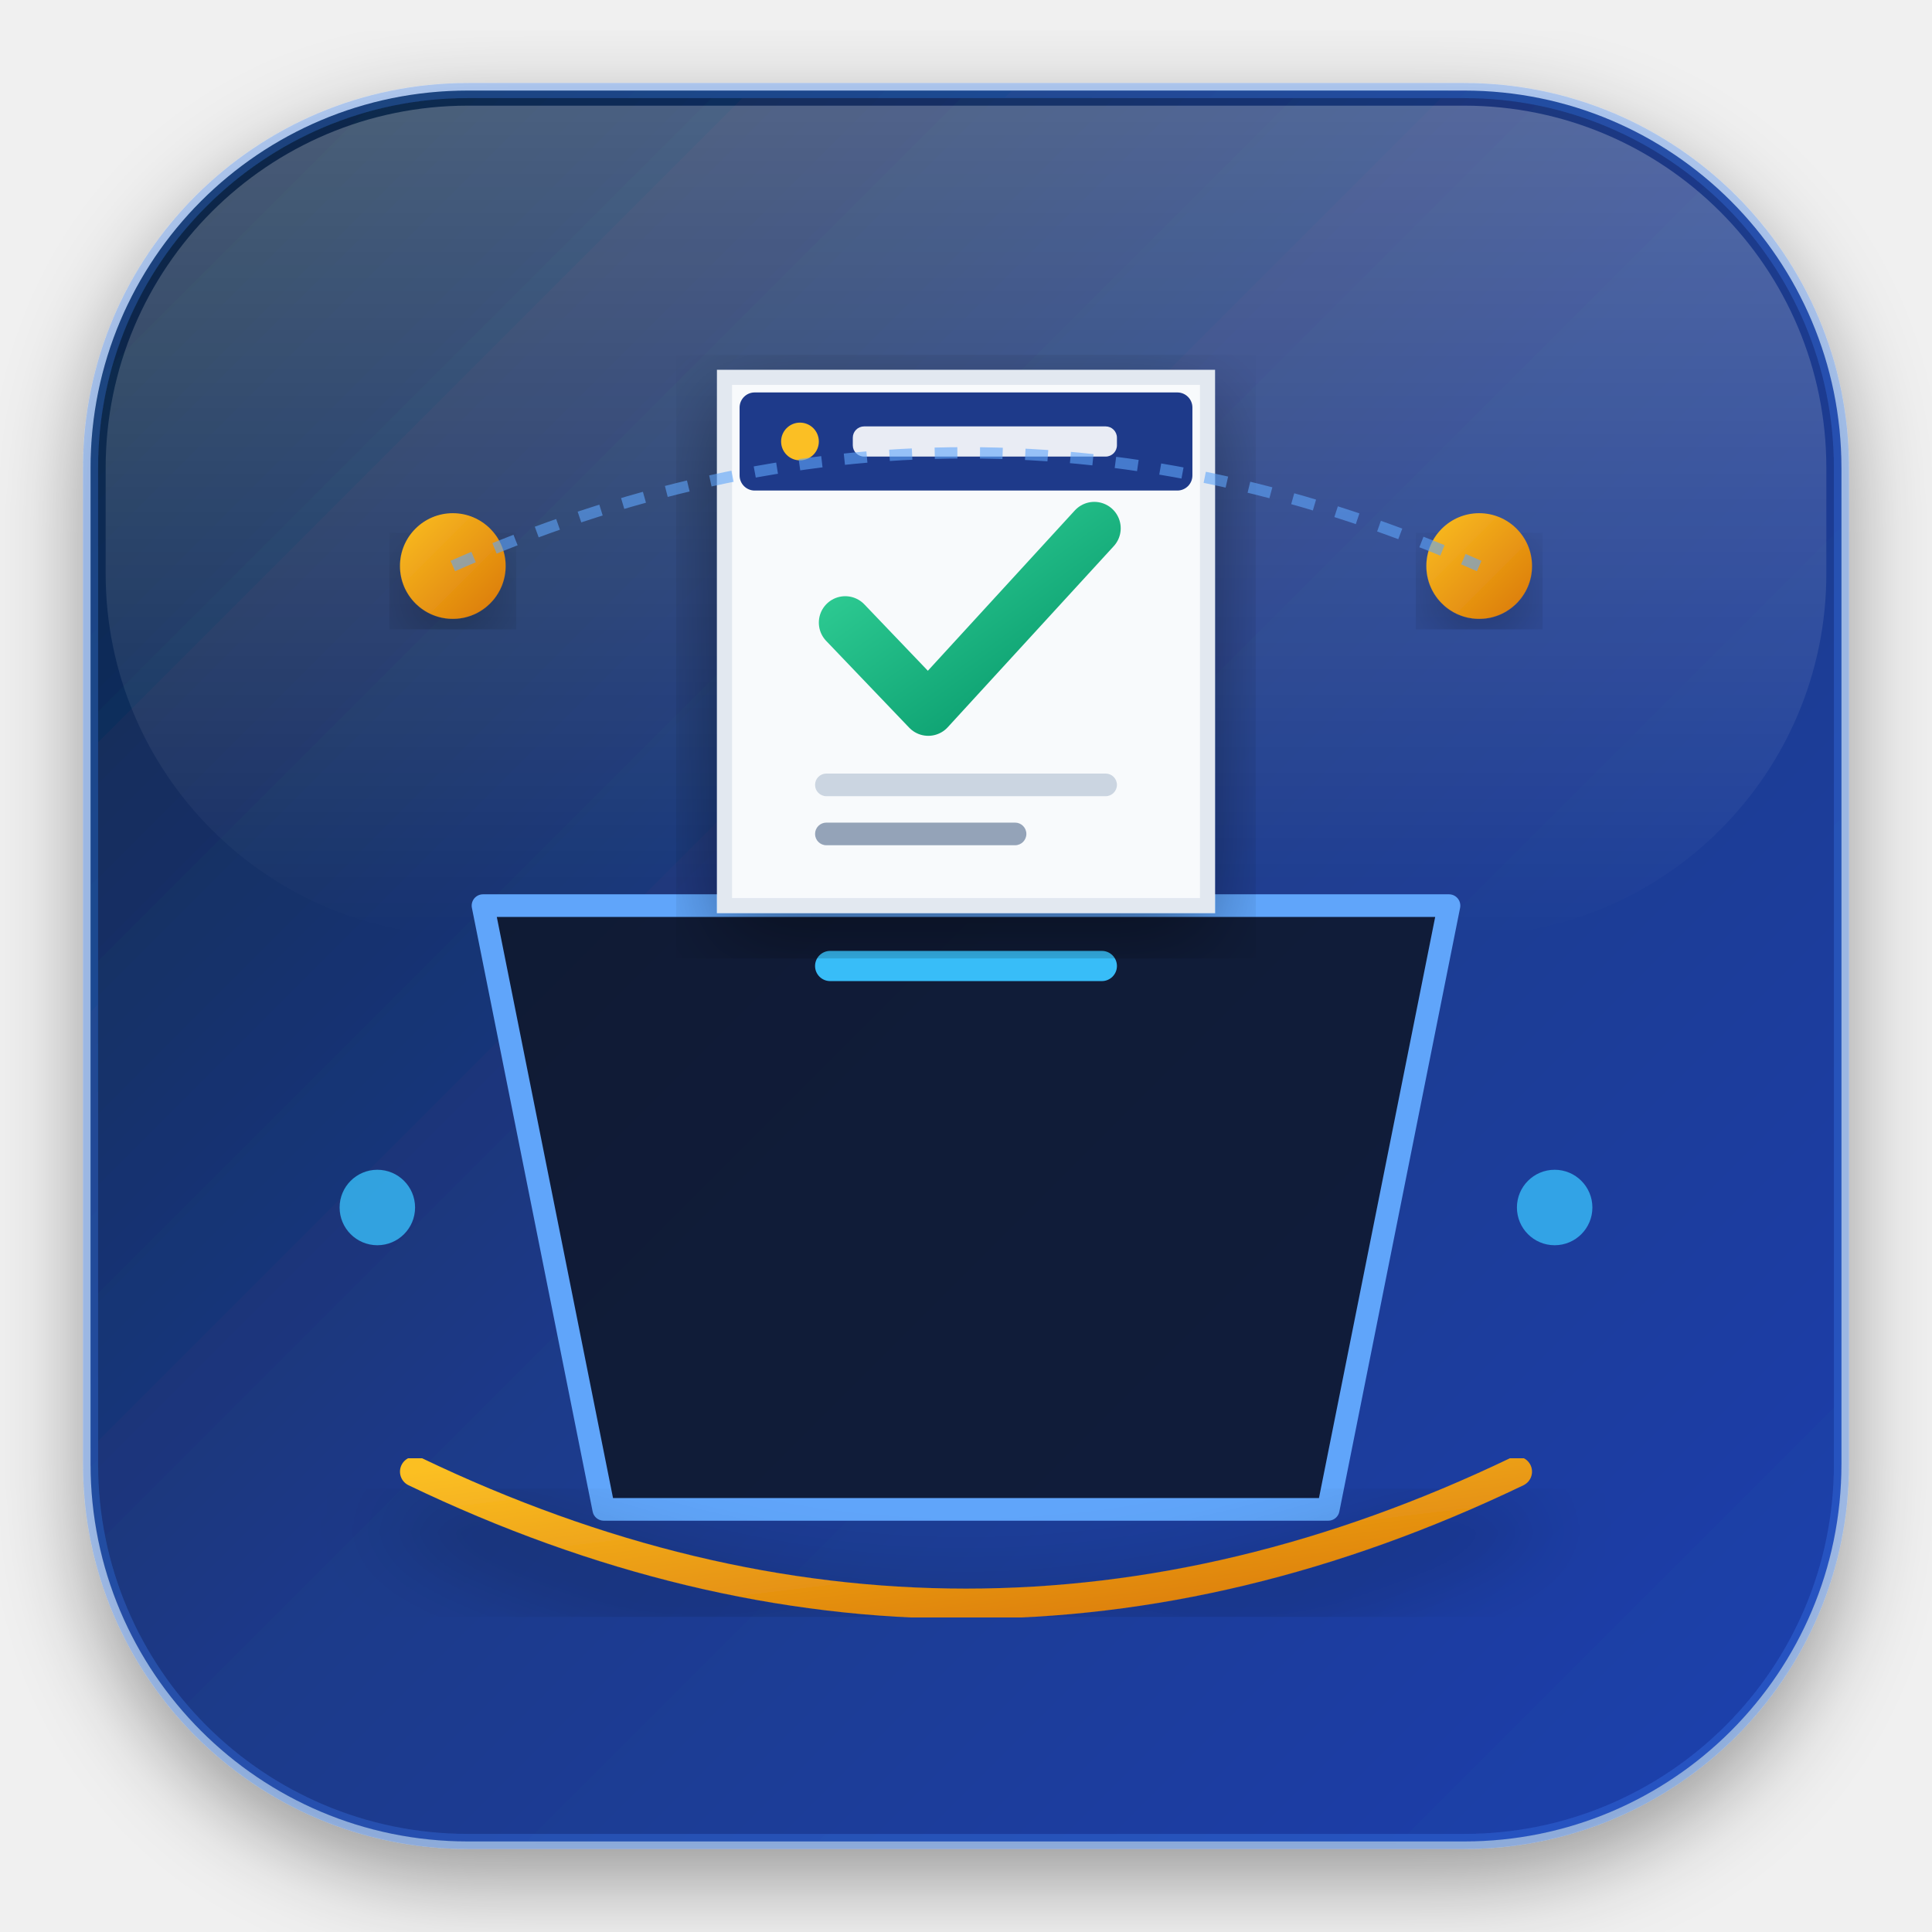
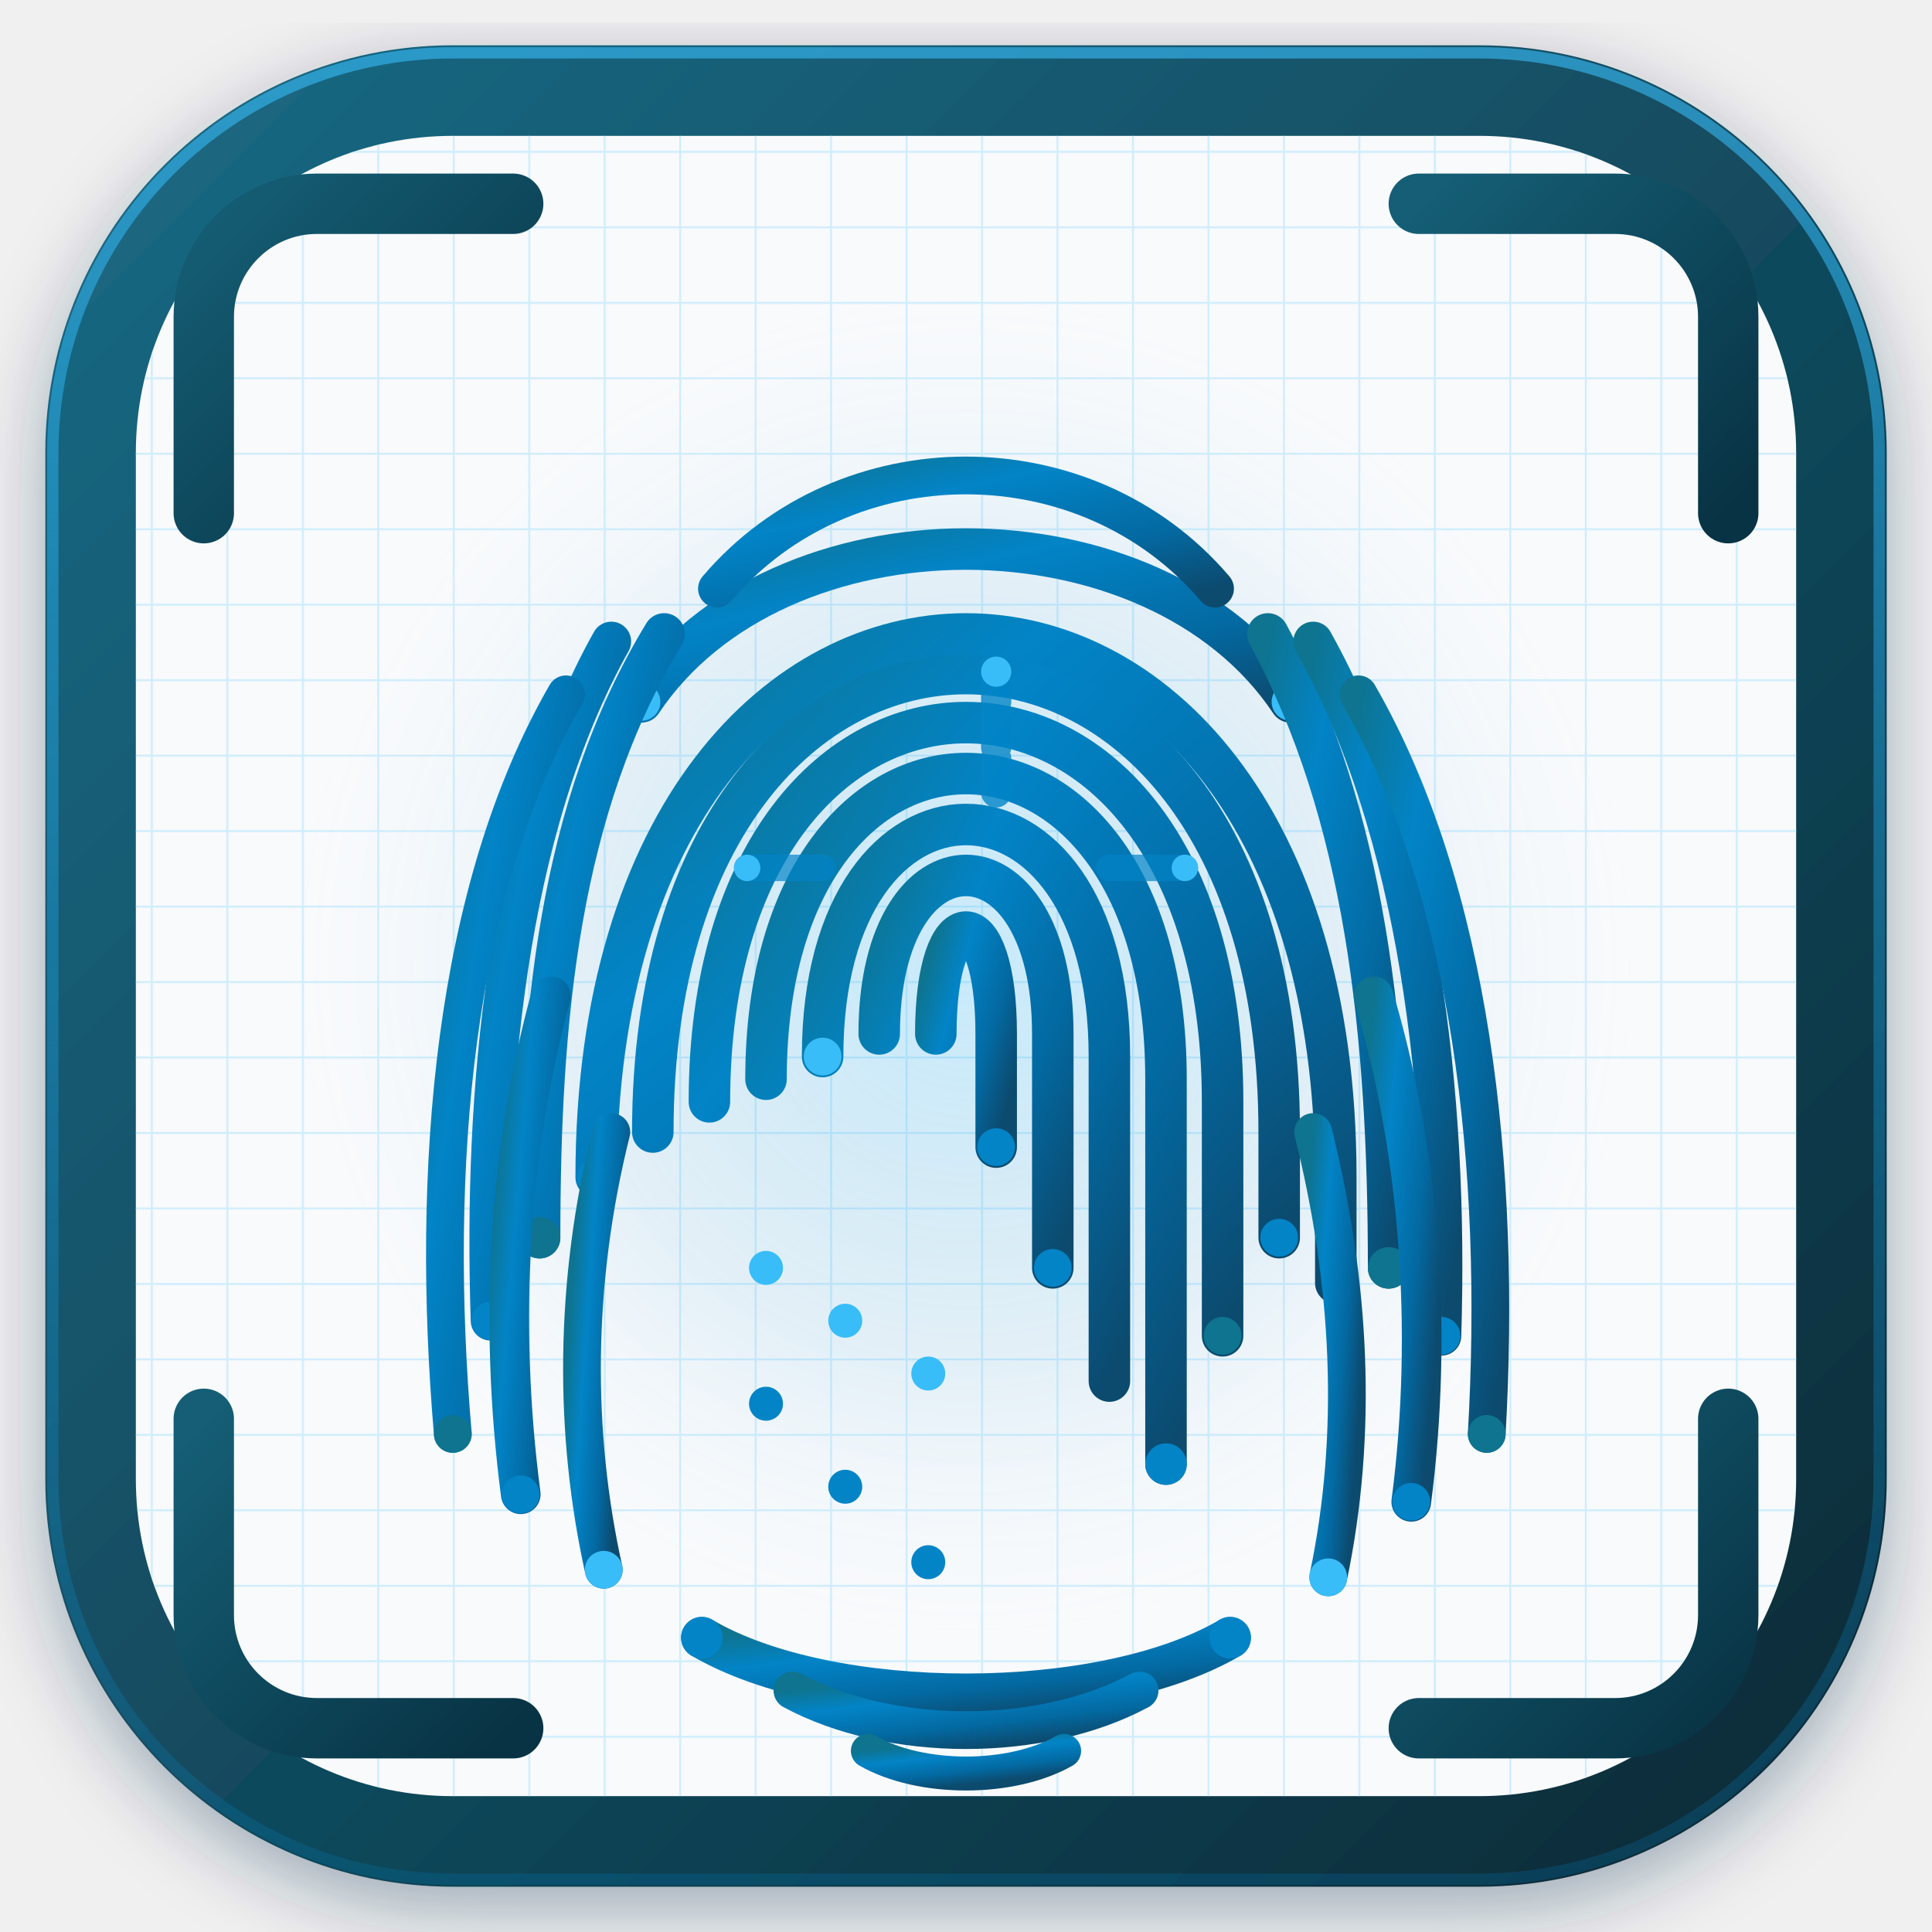
<svg xmlns="http://www.w3.org/2000/svg" viewBox="0 0 512 512" width="100%" height="100%">
  <defs>
-     <linearGradient id="bgGrad" x1="0%" y1="0%" x2="100%" y2="100%">
-       <stop offset="0%" stop-color="#0a2540" />
-       <stop offset="50%" stop-color="#1e3a8a" />
-       <stop offset="100%" stop-color="#1e40af" />
+     <linearGradient id="bezelGrad" x1="0%" y1="0%" x2="100%" y2="100%">
+       <stop offset="0%" stop-color="#1b6a85" />
+       <stop offset="35%" stop-color="#14556b" />
+       <stop offset="70%" stop-color="#0f3f50" />
+       <stop offset="100%" stop-color="#092834" />
    </linearGradient>
-     <linearGradient id="goldGrad" x1="0%" y1="0%" x2="100%" y2="100%">
-       <stop offset="0%" stop-color="#fbbf24" />
-       <stop offset="100%" stop-color="#d97706" />
+     <linearGradient id="bezelInnerBorder" x1="0%" y1="0%" x2="0%" y2="100%">
+       <stop offset="0%" stop-color="#38bdf8" stop-opacity="0.6" />
+       <stop offset="100%" stop-color="#0284c7" stop-opacity="0.2" />
    </linearGradient>
-     <linearGradient id="emeraldGrad" x1="0%" y1="0%" x2="100%" y2="100%">
-       <stop offset="0%" stop-color="#34d399" />
-       <stop offset="100%" stop-color="#059669" />
+     <linearGradient id="ridgeGrad" x1="0%" y1="0%" x2="100%" y2="100%">
+       <stop offset="0%" stop-color="#0e7490" />
+       <stop offset="30%" stop-color="#0284c7" />
+       <stop offset="70%" stop-color="#0369a1" />
+       <stop offset="100%" stop-color="#0c4a6e" />
    </linearGradient>
-     <linearGradient id="whiteGlow" x1="0%" y1="0%" x2="0%" y2="100%">
-       <stop offset="0%" stop-color="#ffffff" stop-opacity="0.25" />
-       <stop offset="100%" stop-color="#ffffff" stop-opacity="0.0" />
+     <linearGradient id="bracketGrad" x1="0%" y1="0%" x2="100%" y2="100%">
+       <stop offset="0%" stop-color="#155e75" />
+       <stop offset="100%" stop-color="#083344" />
    </linearGradient>
-     <filter id="shadow" x="-10%" y="-10%" width="120%" height="120%">
-       <feDropShadow dx="0" dy="8" stdDeviation="12" flood-color="#000000" flood-opacity="0.4" />
+     <filter id="softShadow" x="-10%" y="-10%" width="120%" height="120%">
+       <feDropShadow dx="0" dy="6" stdDeviation="10" flood-color="#082f49" flood-opacity="0.35" />
    </filter>
+     <filter id="fingerprintGlow" x="-20%" y="-20%" width="140%" height="140%">
+       <feGaussianBlur stdDeviation="4" result="blur" />
+       <feComposite in="SourceGraphic" in2="blur" operator="over" />
+     </filter>
+     <pattern id="techGrid" width="20" height="20" patternUnits="userSpaceOnUse">
+       <path d="M 20 0 L 0 0 0 20" fill="none" stroke="#bae6fd" stroke-width="1" stroke-opacity="0.65" />
+     </pattern>
  </defs>
-   <rect x="24" y="24" width="464" height="464" rx="100" fill="url(#bgGrad)" filter="url(#shadow)" stroke="#3b82f6" stroke-width="4" stroke-opacity="0.3" />
-   <rect x="28" y="28" width="456" height="220" rx="96" fill="url(#whiteGlow)" />
-   <path d="M 128 240 L 384 240 L 352 400 L 160 400 Z" fill="#0f172a" fill-opacity="0.85" stroke="#60a5fa" stroke-width="6" stroke-linejoin="round" />
-   <rect x="216" y="252" width="80" height="8" rx="4" fill="#38bdf8" />
-   <g transform="translate(0, -10)">
-     <path d="M 192 110 L 320 110 L 320 250 L 192 250 Z" fill="#f8fafc" stroke="#e2e8f0" stroke-width="4" rx="8" filter="url(#shadow)" />
-     <rect x="196" y="114" width="120" height="26" rx="4" fill="#1e3a8a" />
-     <circle cx="212" cy="127" r="5" fill="#fbbf24" />
-     <rect x="226" y="123" width="70" height="8" rx="3" fill="#ffffff" fill-opacity="0.9" />
-     <path d="M 224 175 L 246 198 L 290 150" fill="none" stroke="url(#emeraldGrad)" stroke-width="14" stroke-linecap="round" stroke-linejoin="round" />
-     <rect x="216" y="215" width="80" height="6" rx="3" fill="#cbd5e1" />
-     <rect x="216" y="228" width="56" height="6" rx="3" fill="#94a3b8" />
+   <rect x="12" y="12" width="488" height="488" rx="108" fill="url(#bezelGrad)" filter="url(#softShadow)" />
+   <rect x="14" y="14" width="484" height="484" rx="106" fill="none" stroke="url(#bezelInnerBorder)" stroke-width="3" />
+   <rect x="36" y="36" width="440" height="440" rx="84" fill="#f8fafc" />
+   <rect x="36" y="36" width="440" height="440" rx="84" fill="url(#techGrid)" />
+   <radialGradient id="centerGlow" cx="50%" cy="50%" r="50%">
+     <stop offset="0%" stop-color="#38bdf8" stop-opacity="0.25" />
+     <stop offset="60%" stop-color="#0284c7" stop-opacity="0.08" />
+     <stop offset="100%" stop-color="#ffffff" stop-opacity="0" />
+   </radialGradient>
+   <circle cx="256" cy="256" r="180" fill="url(#centerGlow)" />
+   <path d="M 54 136 L 54 84 A 30 30 0 0 1 84 54 L 136 54" fill="none" stroke="url(#bracketGrad)" stroke-width="16" stroke-linecap="round" stroke-linejoin="round" />
+   <path d="M 376 54 L 428 54 A 30 30 0 0 1 458 84 L 458 136" fill="none" stroke="url(#bracketGrad)" stroke-width="16" stroke-linecap="round" stroke-linejoin="round" />
+   <path d="M 54 376 L 54 428 A 30 30 0 0 0 84 458 L 136 458" fill="none" stroke="url(#bracketGrad)" stroke-width="16" stroke-linecap="round" stroke-linejoin="round" />
+   <path d="M 376 458 L 428 458 A 30 30 0 0 0 458 428 L 458 376" fill="none" stroke="url(#bracketGrad)" stroke-width="16" stroke-linecap="round" stroke-linejoin="round" />
+   <g fill="none" stroke="url(#ridgeGrad)" stroke-linecap="round" stroke-linejoin="round">
+     <path d="M 248 274 C 248 238 264 238 264 274 L 264 304" stroke-width="11" />
+     <circle cx="264" cy="304" r="5" fill="#0284c7" stroke="none" />
+     <path d="M 233 274 C 233 218 279 218 279 274 L 279 336" stroke-width="11" />
+     <circle cx="279" cy="336" r="5" fill="#0284c7" stroke="none" />
+     <path d="M 218 280 C 218 198 294 198 294 280 L 294 366" stroke-width="11" />
+     <circle cx="218" cy="280" r="5" fill="#38bdf8" stroke="none" />
+     <path d="M 203 286 C 203 178 309 178 309 286 L 309 388" stroke-width="11" />
+     <circle cx="309" cy="388" r="5.5" fill="#0284c7" stroke="none" />
+     <path d="M 188 292 C 188 158 324 158 324 292 L 324 354" stroke-width="11" />
+     <circle cx="324" cy="354" r="5" fill="#0e7490" stroke="none" />
+     <path d="M 173 300 C 173 138 339 138 339 300 L 339 328" stroke-width="11" />
+     <circle cx="339" cy="328" r="5" fill="#0284c7" stroke="none" />
+     <path d="M 158 312 C 158 120 354 120 354 312 L 354 340" stroke-width="11" />
+     <circle cx="158" cy="312" r="5" fill="#0284c7" stroke="none" />
+     <path d="M 170 186 C 206 132 306 132 342 186" stroke-width="11" />
+     <circle cx="170" cy="186" r="5" fill="#38bdf8" stroke="none" />
+     <circle cx="342" cy="186" r="5" fill="#38bdf8" stroke="none" />
+     <path d="M 190 156 C 224 116 288 116 322 156" stroke-width="10" />
+     <path d="M 143 328 C 143 270 148 214 176 168" stroke-width="11" />
+     <circle cx="143" cy="328" r="5.5" fill="#0e7490" stroke="none" />
+     <path d="M 130 350 C 128 290 134 220 162 170" stroke-width="10.5" />
+     <circle cx="130" cy="350" r="5" fill="#0284c7" stroke="none" />
+     <path d="M 120 380 C 114 310 120 236 150 184" stroke-width="10" />
+     <circle cx="120" cy="380" r="5" fill="#0e7490" stroke="none" />
+     <path d="M 138 396 C 132 350 135 304 146 264" stroke-width="10.5" />
+     <circle cx="138" cy="396" r="5" fill="#0284c7" stroke="none" />
+     <path d="M 160 416 C 152 380 152 340 162 300" stroke-width="10" />
+     <circle cx="160" cy="416" r="5" fill="#38bdf8" stroke="none" />
+     <path d="M 368 336 C 368 274 362 216 336 168" stroke-width="11" />
+     <circle cx="368" cy="336" r="5.5" fill="#0e7490" stroke="none" />
+     <path d="M 382 354 C 384 290 376 220 348 170" stroke-width="10.5" />
+     <circle cx="382" cy="354" r="5" fill="#0284c7" stroke="none" />
+     <path d="M 394 380 C 398 310 390 236 360 184" stroke-width="10" />
+     <circle cx="394" cy="380" r="5" fill="#0e7490" stroke="none" />
+     <path d="M 374 398 C 380 352 376 304 364 264" stroke-width="10.5" />
+     <circle cx="374" cy="398" r="5" fill="#0284c7" stroke="none" />
+     <path d="M 352 418 C 360 380 358 340 348 300" stroke-width="10" />
+     <circle cx="352" cy="418" r="5" fill="#38bdf8" stroke="none" />
+     <path d="M 186 434 C 220 454 292 454 326 434" stroke-width="11" />
+     <circle cx="186" cy="434" r="5.5" fill="#0284c7" stroke="none" />
+     <circle cx="326" cy="434" r="5.5" fill="#0284c7" stroke="none" />
+     <path d="M 210 448 C 236 462 276 462 302 448" stroke-width="10" />
+     <path d="M 230 464 C 244 472 268 472 282 464" stroke-width="9" />
+     <path d="M 203 336 L 203 372" stroke-width="9" />
+     <circle cx="203" cy="336" r="4.5" fill="#38bdf8" stroke="none" />
+     <circle cx="203" cy="372" r="4.5" fill="#0284c7" stroke="none" />
+     <path d="M 224 350 L 224 394" stroke-width="9" />
+     <circle cx="224" cy="350" r="4.5" fill="#38bdf8" stroke="none" />
+     <circle cx="224" cy="394" r="4.5" fill="#0284c7" stroke="none" />
+     <path d="M 246 364 L 246 414" stroke-width="9" />
+     <circle cx="246" cy="364" r="4.5" fill="#38bdf8" stroke="none" />
+     <circle cx="246" cy="414" r="4.5" fill="#0284c7" stroke="none" />
+     <line x1="264" y1="210" x2="264" y2="178" stroke-width="8" stroke-dasharray="3,3" stroke="#0284c7" stroke-opacity="0.8" />
+     <circle cx="264" cy="178" r="4" fill="#38bdf8" stroke="none" />
+     <line x1="218" y1="230" x2="198" y2="230" stroke-width="7" stroke="#0284c7" stroke-opacity="0.7" />
+     <circle cx="198" cy="230" r="3.5" fill="#38bdf8" stroke="none" />
+     <line x1="294" y1="230" x2="314" y2="230" stroke-width="7" stroke="#0284c7" stroke-opacity="0.7" />
+     <circle cx="314" cy="230" r="3.5" fill="#38bdf8" stroke="none" />
  </g>
-   <circle cx="120" cy="150" r="14" fill="url(#goldGrad)" filter="url(#shadow)" />
-   <circle cx="392" cy="150" r="14" fill="url(#goldGrad)" filter="url(#shadow)" />
-   <circle cx="100" cy="320" r="10" fill="#38bdf8" fill-opacity="0.8" />
-   <circle cx="412" cy="320" r="10" fill="#38bdf8" fill-opacity="0.8" />
-   <path d="M 120 150 Q 256 90 392 150" fill="none" stroke="#60a5fa" stroke-width="3" stroke-dasharray="6,6" stroke-opacity="0.6" />
-   <path d="M 110 390 Q 256 460 402 390" fill="none" stroke="url(#goldGrad)" stroke-width="8" stroke-linecap="round" filter="url(#shadow)" />
</svg>
